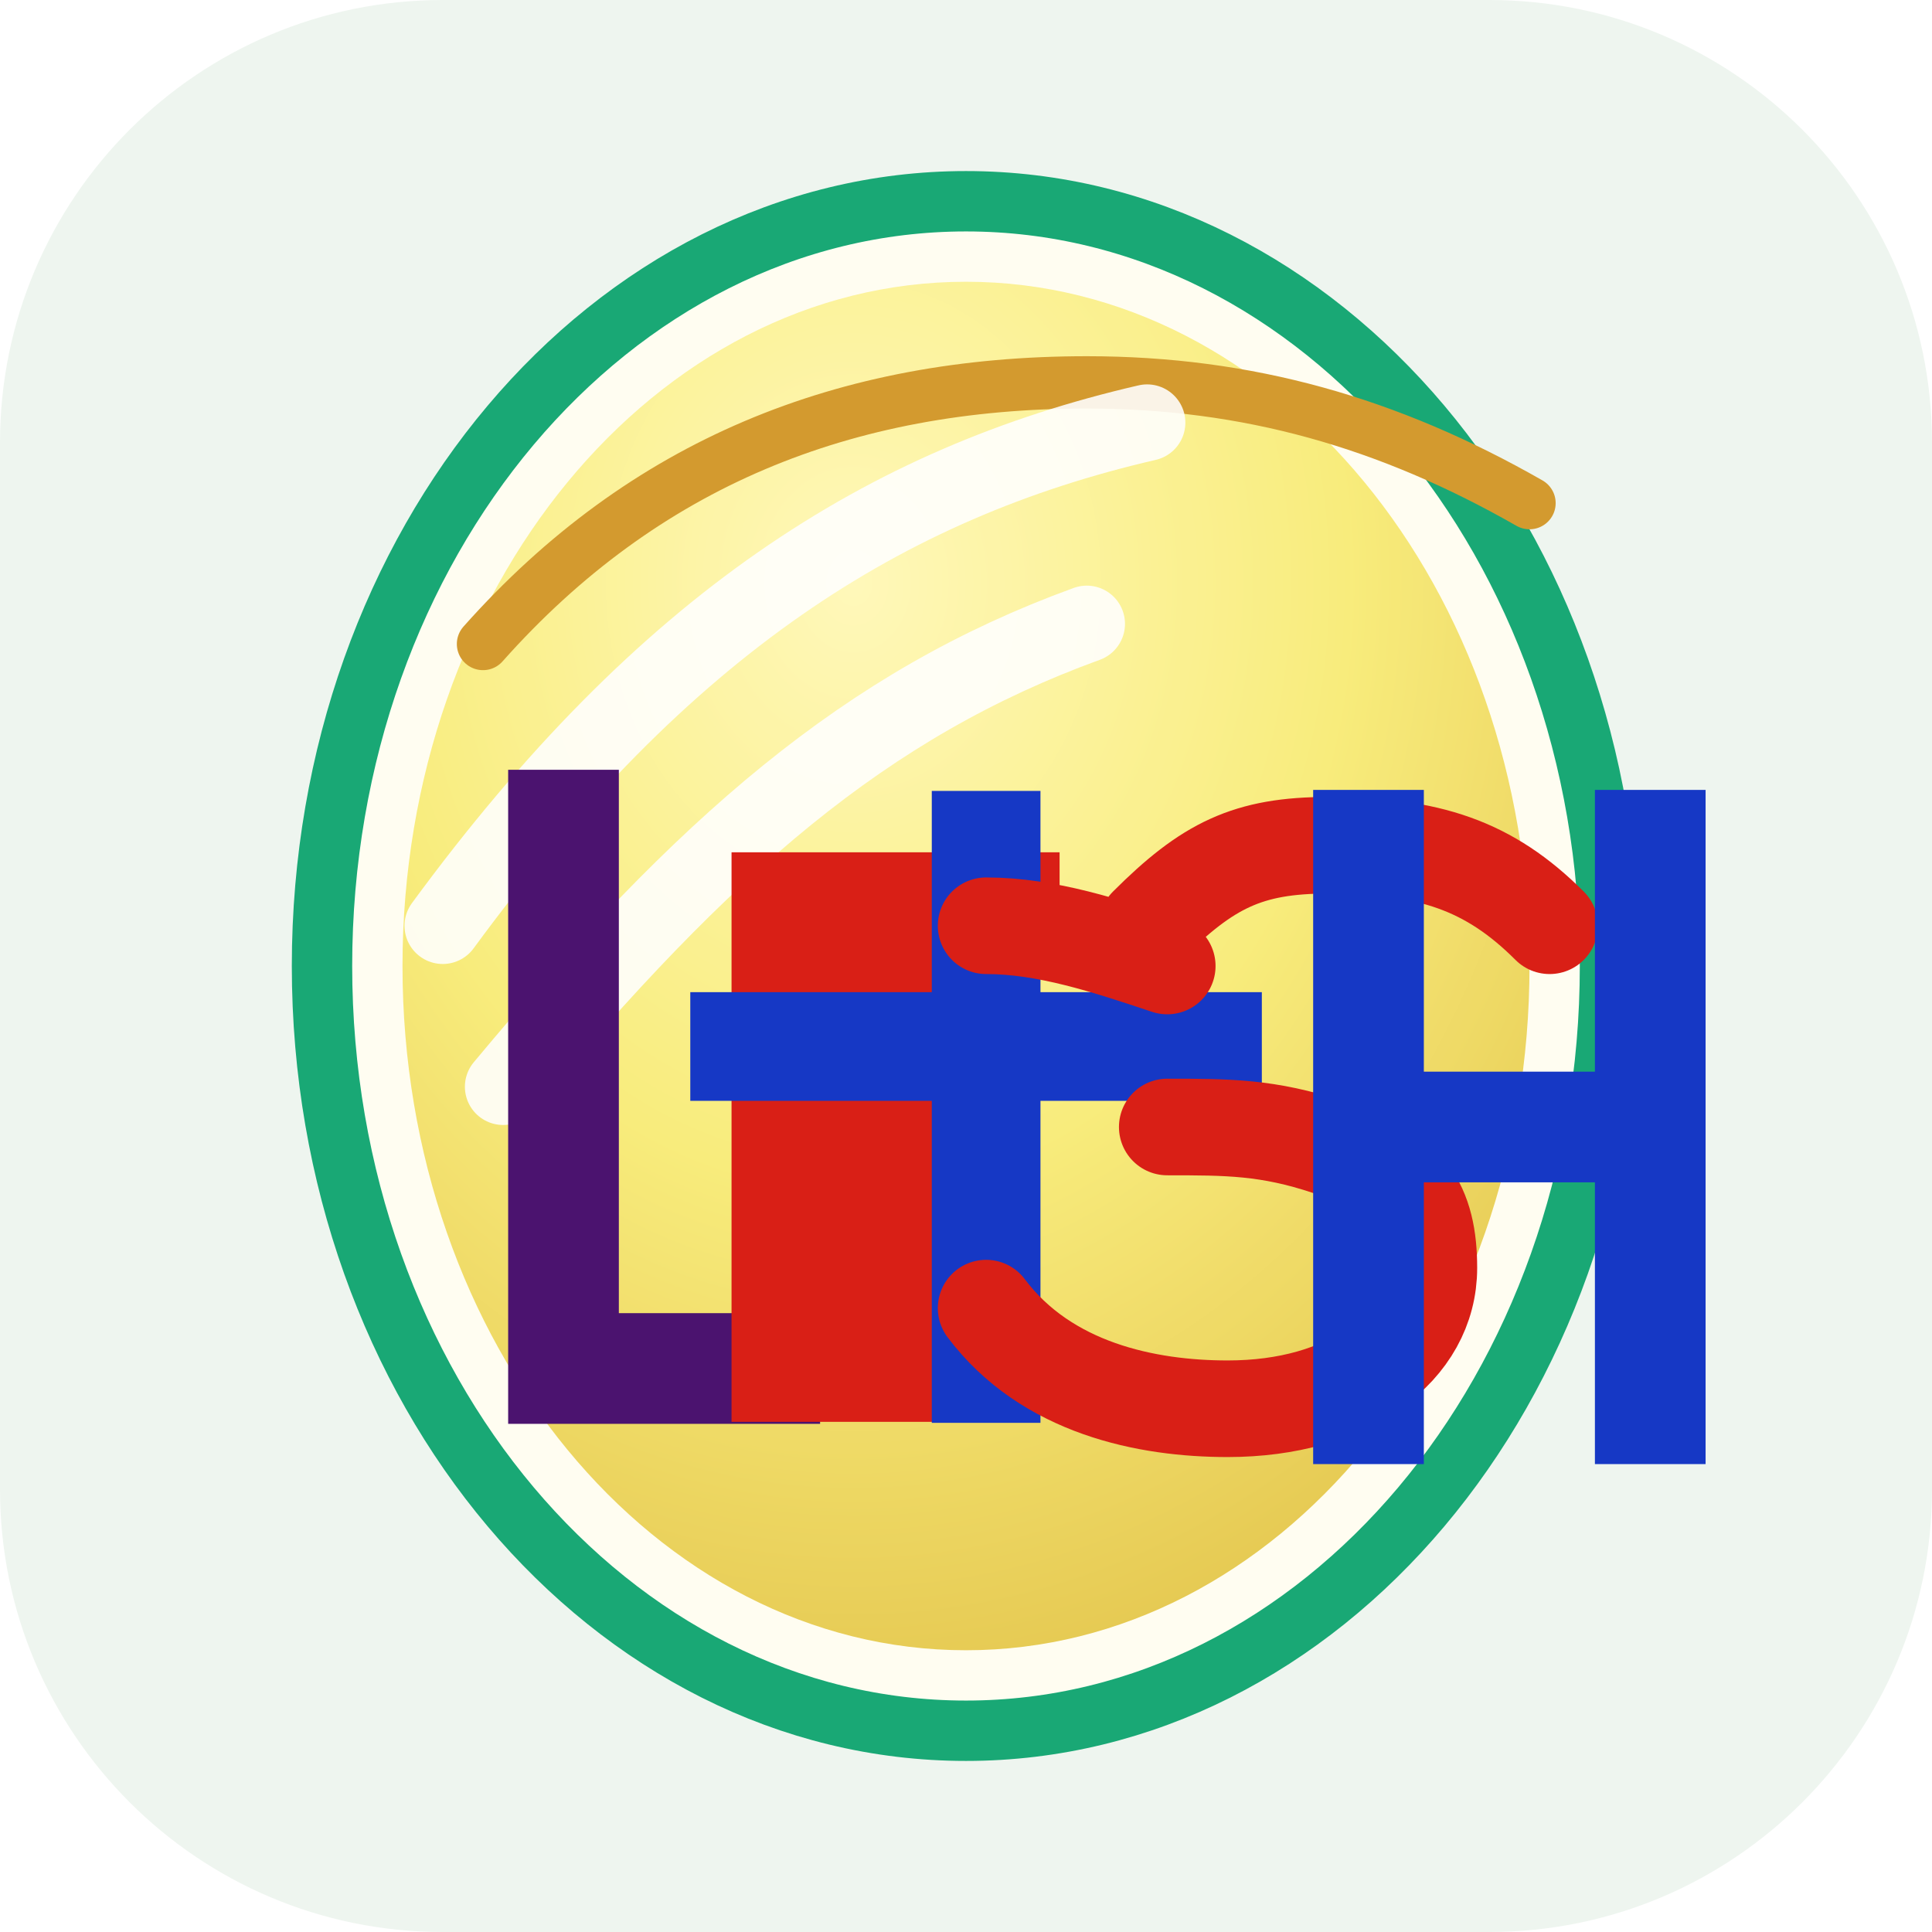
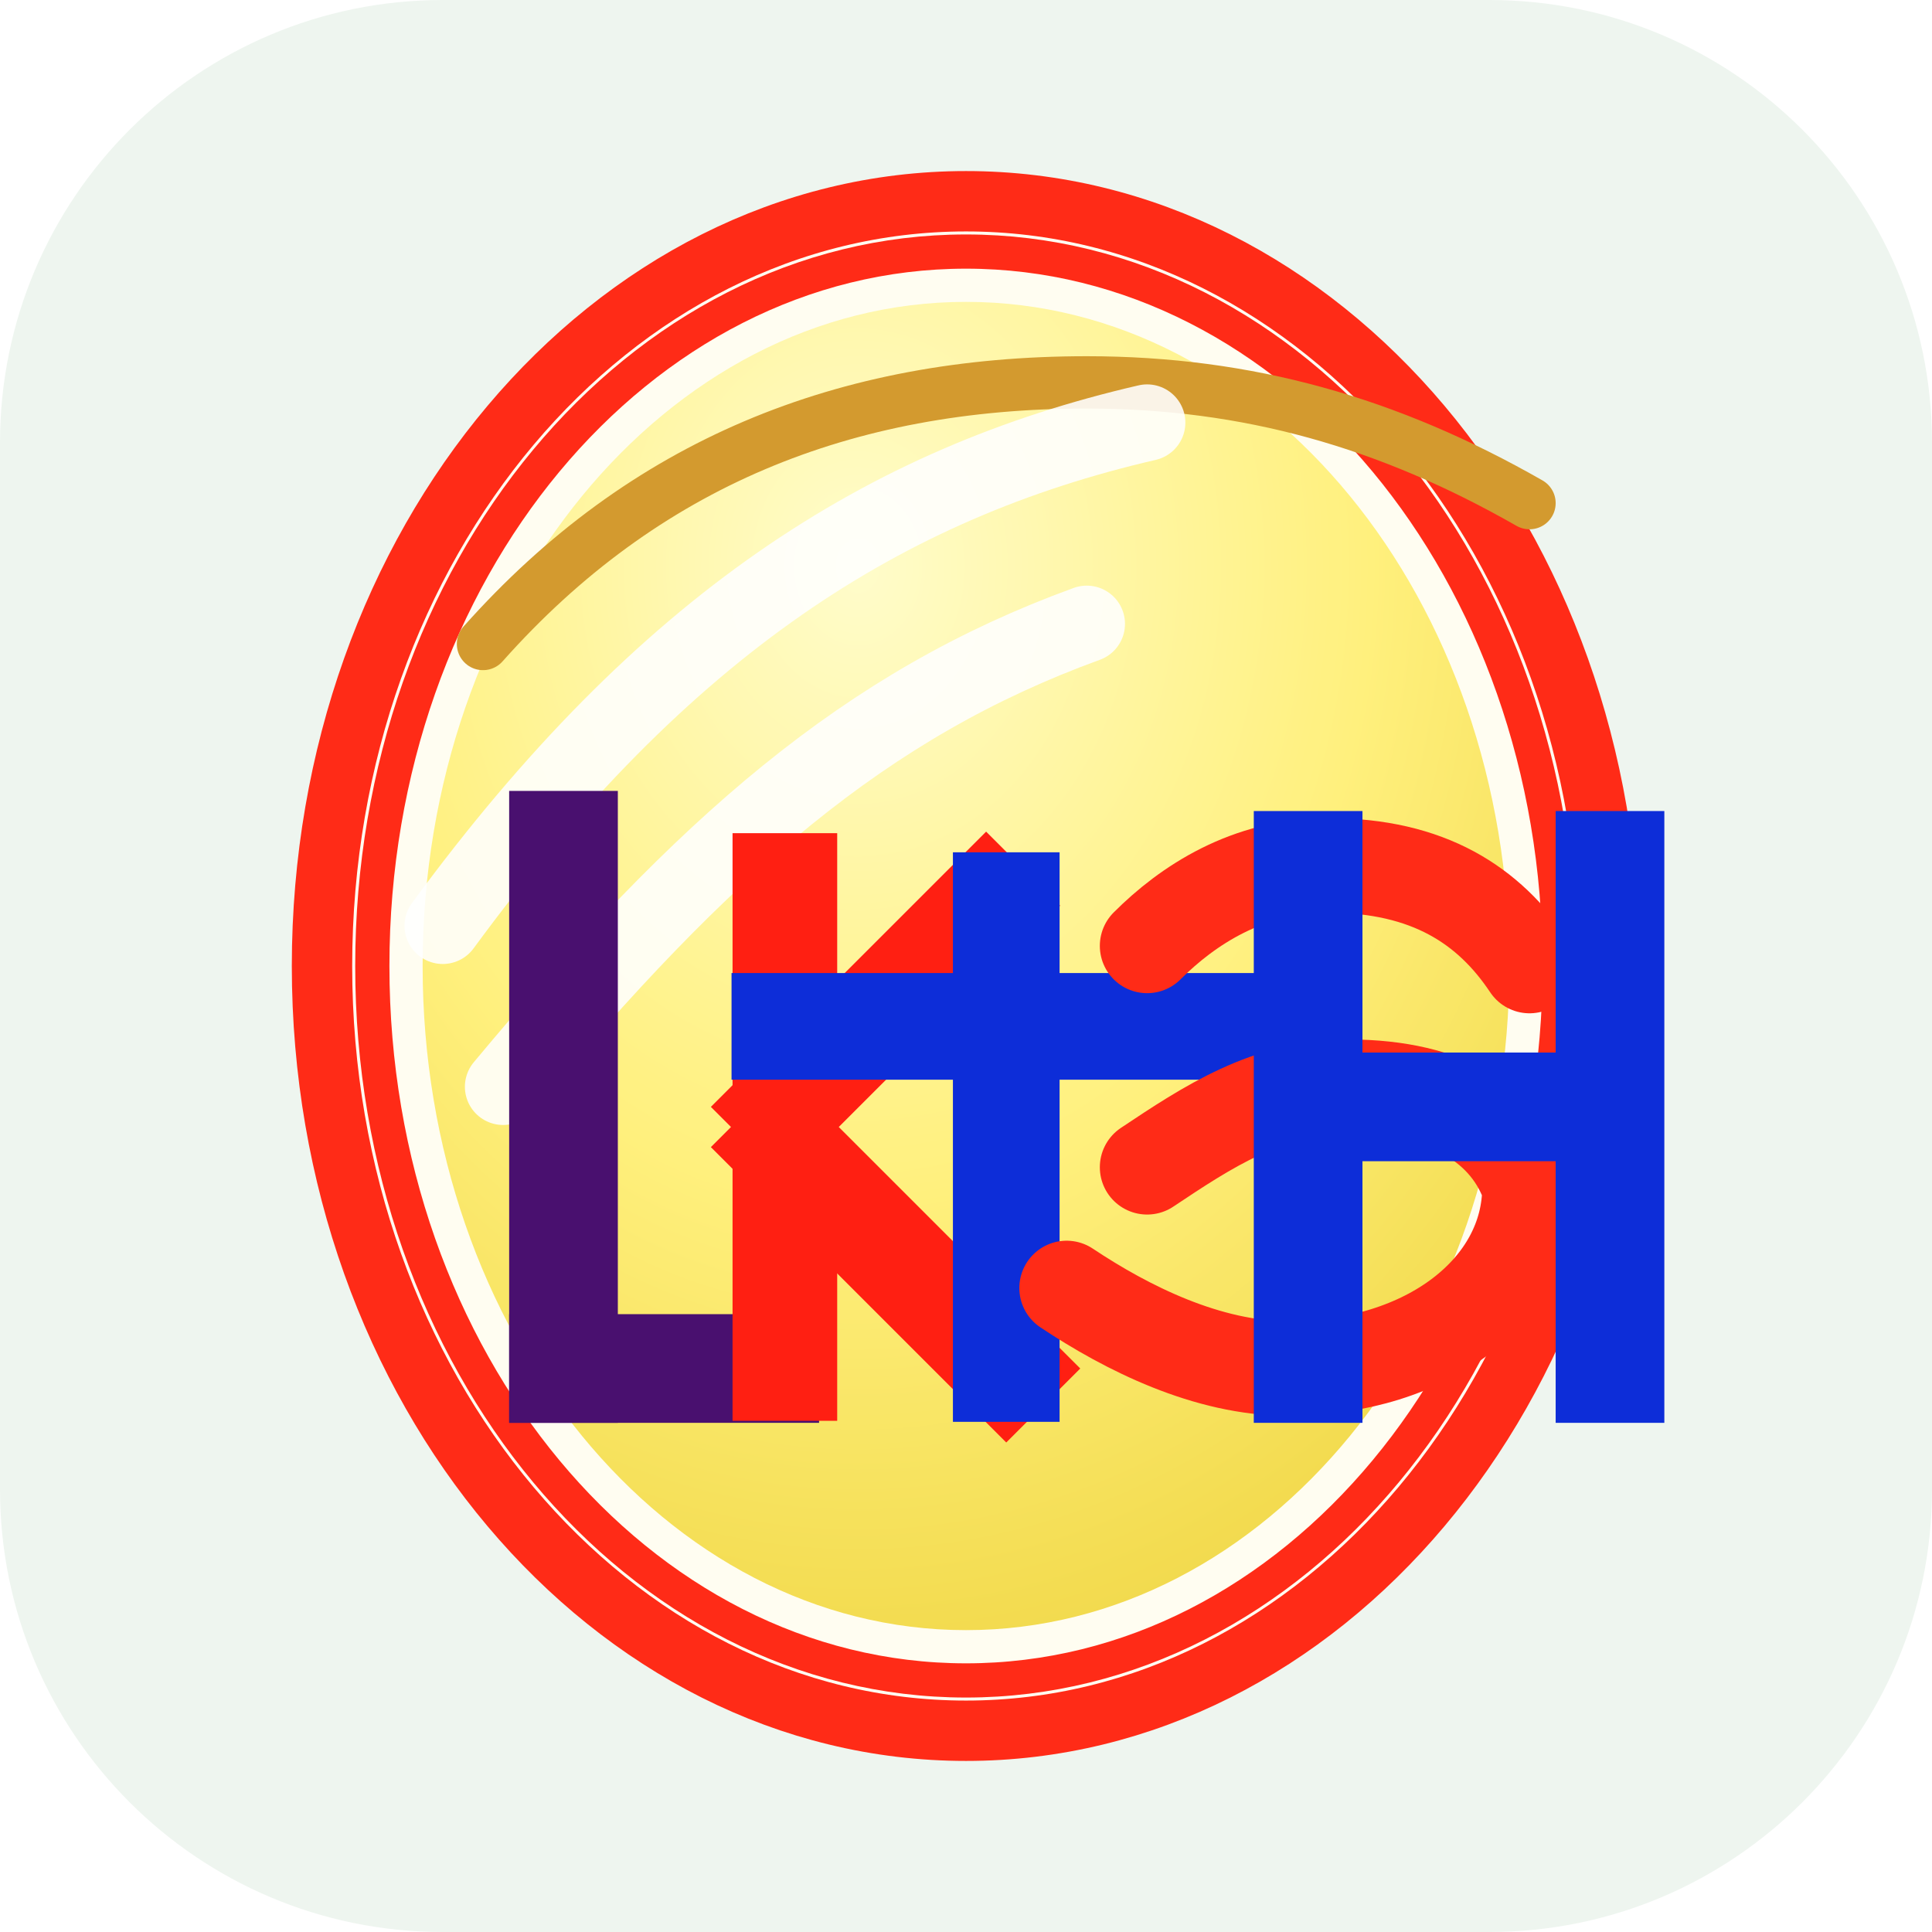
<svg xmlns="http://www.w3.org/2000/svg" viewBox="0 0 96 96">
  <defs>
-     <radialGradient id="iconCoreGlow" cx="40%" cy="22%" r="80%">
-       <stop offset="0%" stop-color="#fff8b8" />
-       <stop offset="55%" stop-color="#f8eb78" />
-       <stop offset="100%" stop-color="#e5c84d" />
+     <radialGradient id="iconCoreGlow" cx="40%" cy="20%" r="82%">
+       <stop offset="0%" stop-color="#fffcca" />
+       <stop offset="58%" stop-color="#fff07a" />
+       <stop offset="100%" stop-color="#f2d94a" />
    </radialGradient>
  </defs>
  <rect width="96" height="96" rx="22" fill="#eef5ef" />
-   <ellipse cx="48" cy="48" rx="32" ry="38" fill="#fffdf1" stroke="#19A875" stroke-width="3" />
-   <ellipse cx="48" cy="48" rx="28" ry="34" fill="url(#iconCoreGlow)" opacity="0.96" />
+   <ellipse cx="48" cy="48" rx="32" ry="38" fill="#fffdf1" stroke="#ff2b17" stroke-width="3" />
+   <ellipse cx="48" cy="48" rx="29.5" ry="35.5" fill="none" stroke="#ff2b17" stroke-width="1.7" />
+   <ellipse cx="48" cy="48" rx="27" ry="33" fill="url(#iconCoreGlow)" opacity="0.98" />
  <path d="M24 32c8-9 18-13 30-13 8 0 15 2 22 6" fill="none" stroke="#d39a2f" stroke-width="2.6" stroke-linecap="round" />
  <path d="M22 46c11-15 22-22 35-25M25 54c10-12 18-19 29-23" fill="none" stroke="rgba(255,255,255,0.88)" stroke-width="3.8" stroke-linecap="round" />
-   <path d="M28 68V41M28 68h10" fill="none" stroke="#4b136f" stroke-width="5.5" stroke-linecap="square" />
-   <path d="M39 68V45M39 45h11M44 45v23" fill="none" stroke="#d91f16" stroke-width="5.3" stroke-linecap="square" stroke-linejoin="miter" />
-   <path d="M37 52h23M49 42v26" fill="none" stroke="#1638c5" stroke-width="5.4" stroke-linecap="square" />
-   <path d="M57 46c3-3 5-4 9-4 5 0 8 1 11 4m-19 10c3 0 5 0 8 1 4 1 5 3 5 6 0 4-4 7-10 7-4 0-9-1-12-5m0-19c3 0 6 1 9 2" fill="none" stroke="#d91f16" stroke-width="4.8" stroke-linecap="round" stroke-linejoin="round" />
-   <path d="M68 42v28M82 42v28M68 56h14" fill="none" stroke="#1638c5" stroke-width="5.5" stroke-linecap="square" />
+   <path d="M28 68V42" fill="none" stroke="#49106f" stroke-width="5.4" stroke-linecap="square" />
+   <path d="M28 68h10" fill="none" stroke="#49106f" stroke-width="5.4" stroke-linecap="square" />
+   <path d="M39 68V44" fill="none" stroke="#ff1f12" stroke-width="5.2" stroke-linecap="square" />
+   <path d="M39 55 49 45M39 57l11 11" fill="none" stroke="#ff1f12" stroke-width="5.2" stroke-linecap="square" />
+   <path d="M39 51h24M50 45v23" fill="none" stroke="#0d2dd8" stroke-width="5.3" stroke-linecap="square" />
+   <path d="M57 47c2-2 5-4 9-4 5 0 8 2 10 5M57 58c3-2 6-4 10-4 5 0 8 2 9 5 0 5-5 9-12 9-4 0-8-2-11-4" fill="none" stroke="#ff2b17" stroke-width="4.7" stroke-linecap="round" stroke-linejoin="round" />
+   <path d="M65 43v25M80 43v25M65 55h15" fill="none" stroke="#0d2dd8" stroke-width="5.4" stroke-linecap="square" />
</svg>
